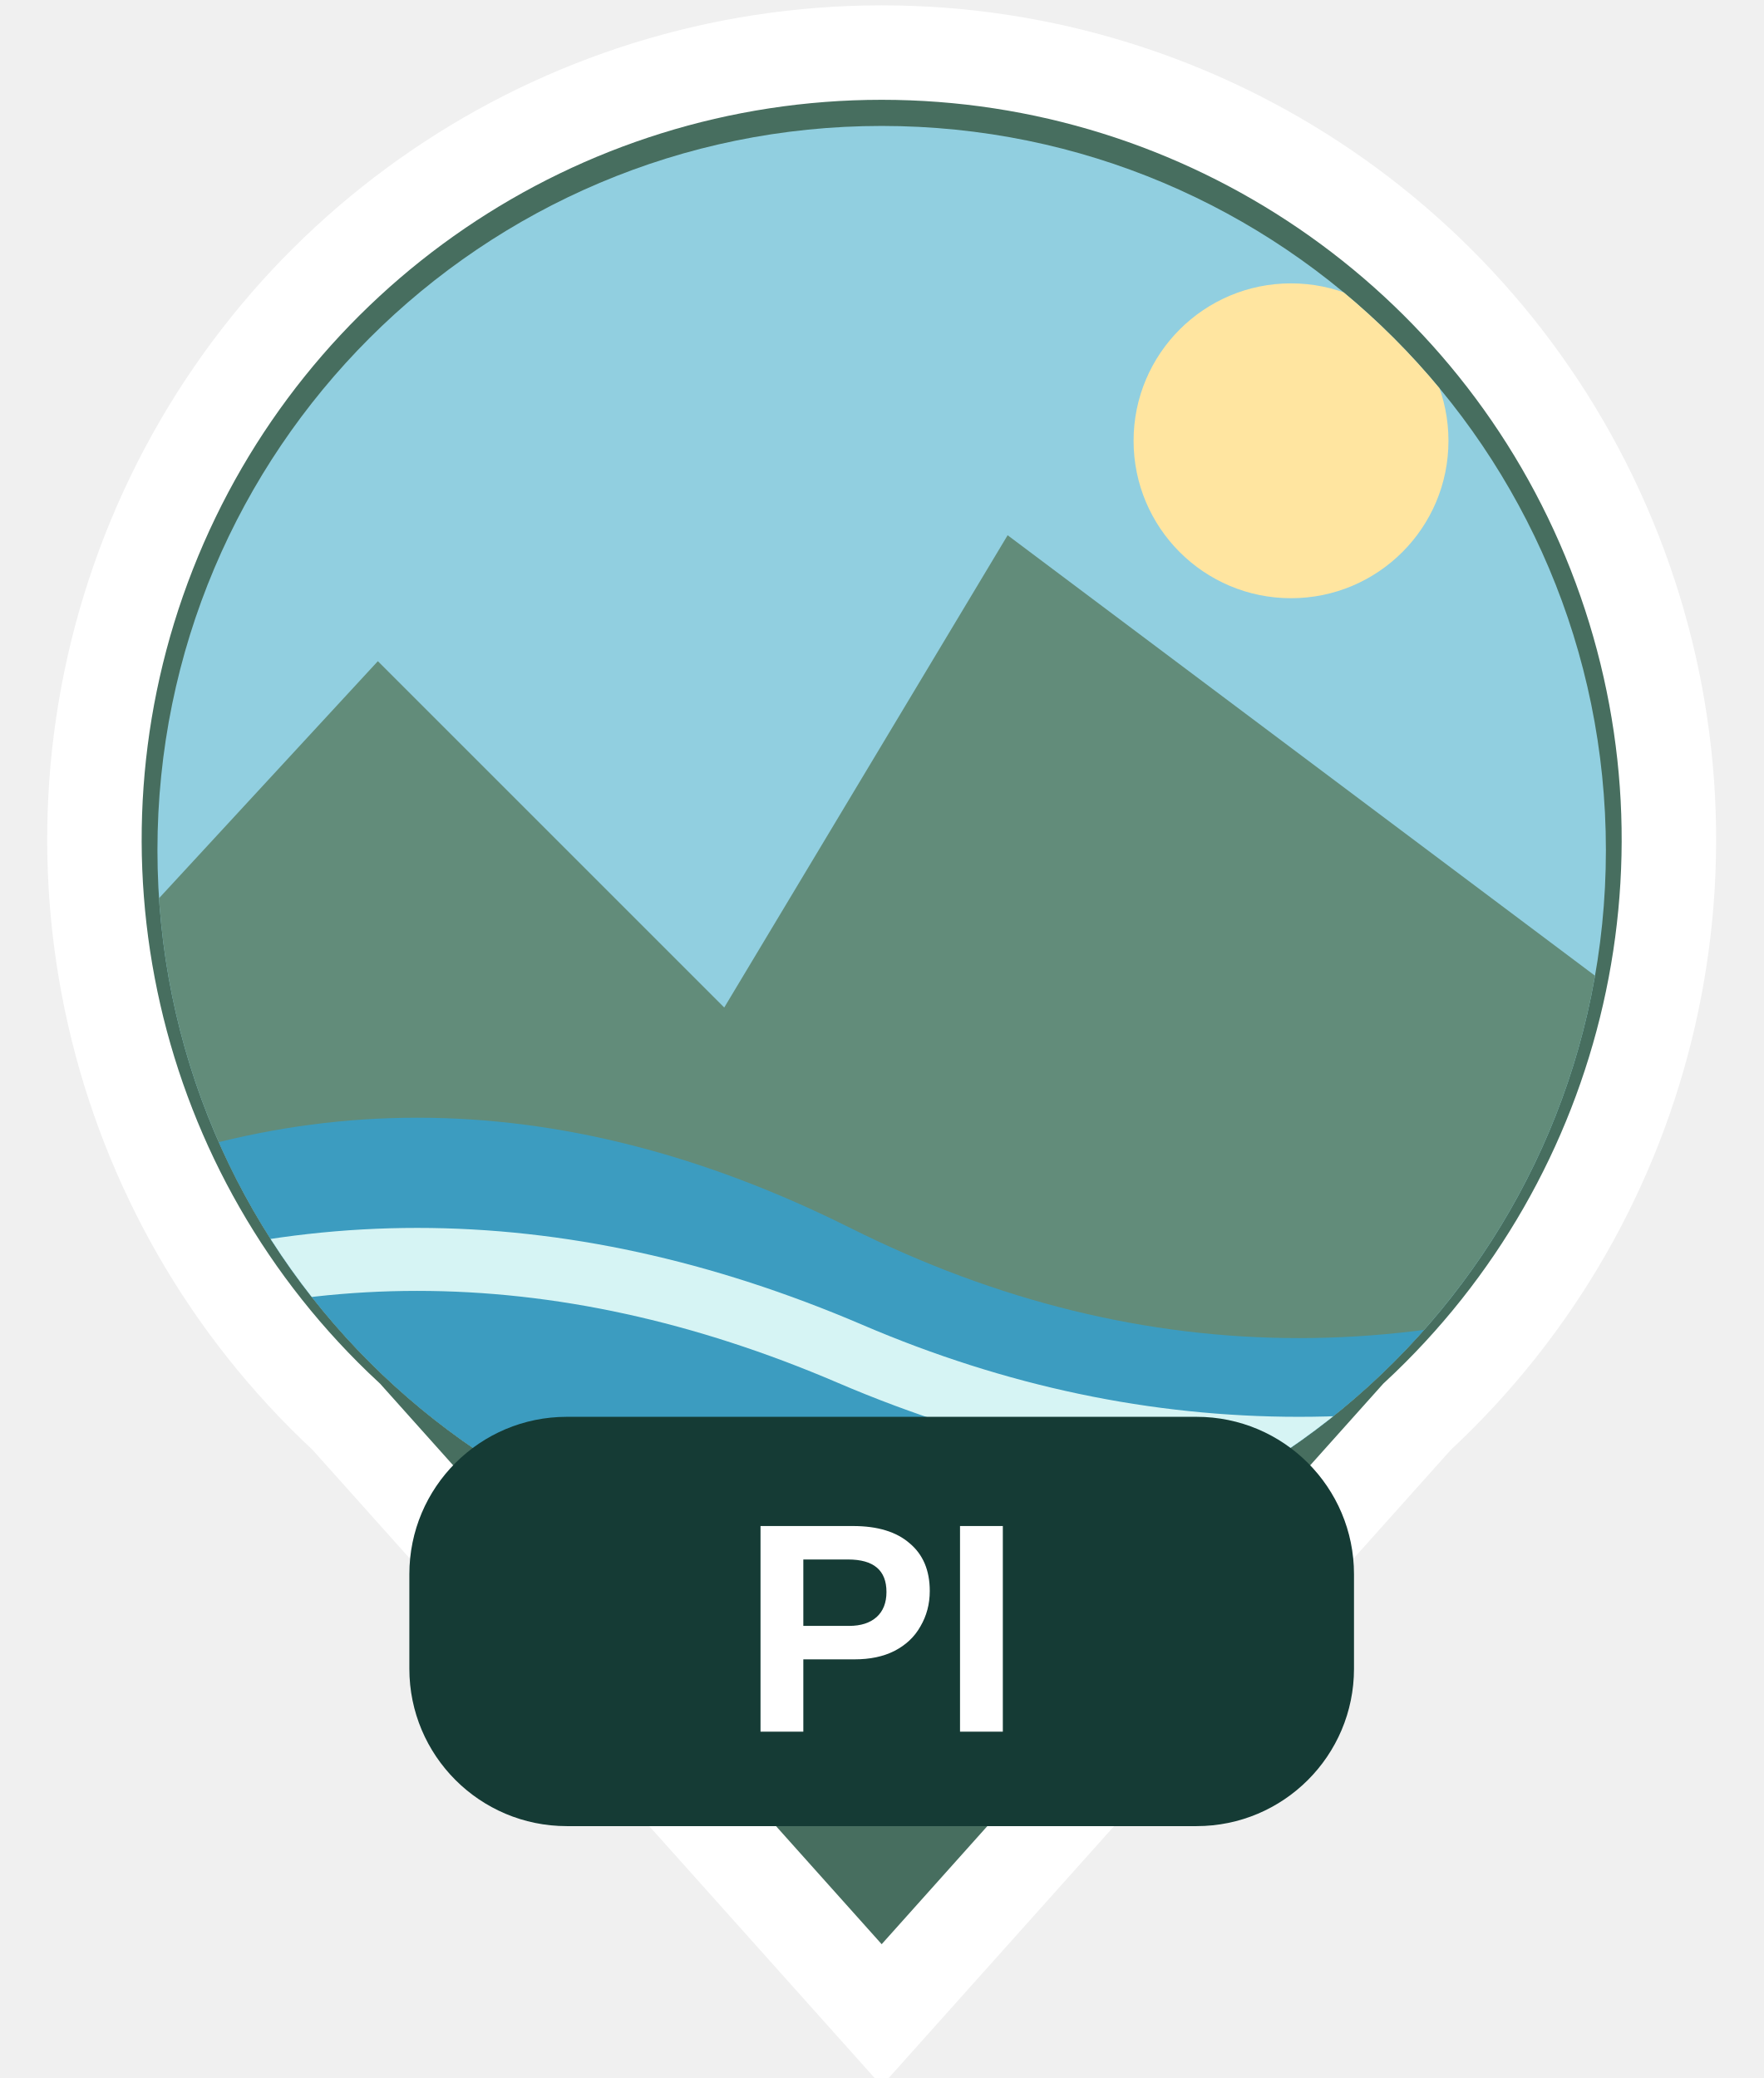
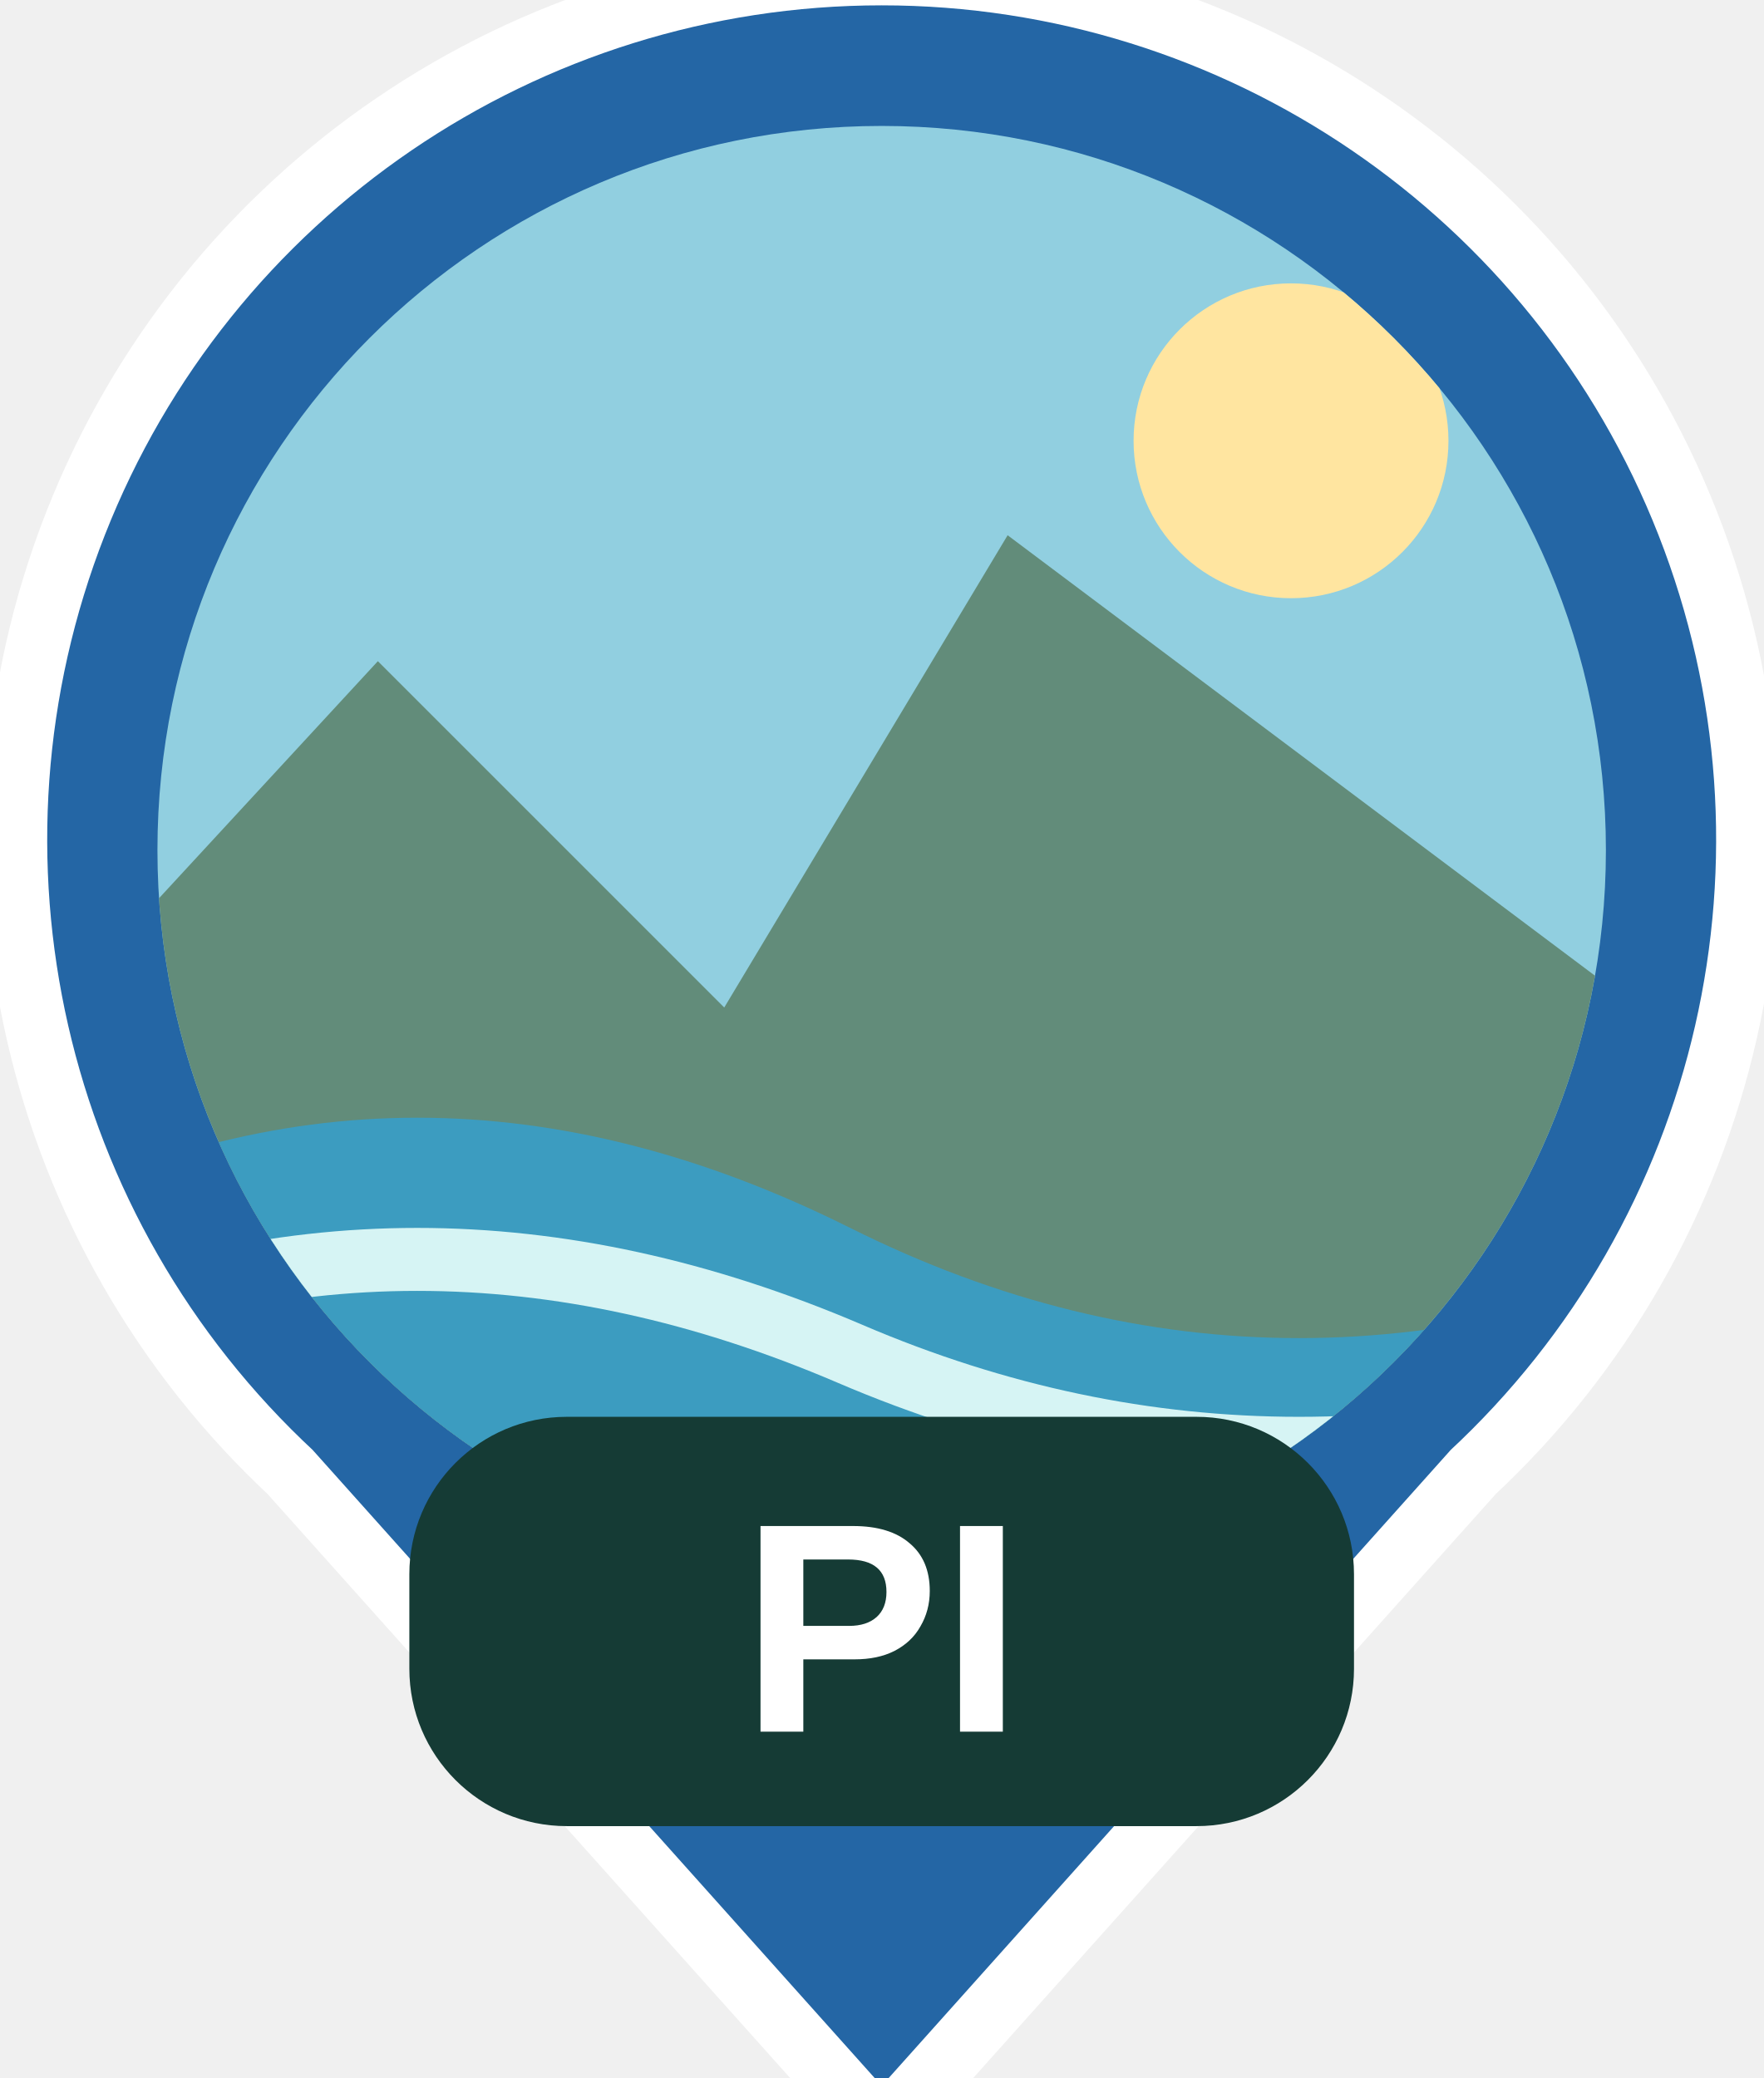
<svg xmlns="http://www.w3.org/2000/svg" viewBox="0 0 56 66">
  <defs>
    <clipPath id="scene">
      <circle cx="28" cy="27" r="23" />
    </clipPath>
  </defs>
-   <path d="M28 64 11 45A25 25 0 1 1 45 45Z" fill="#476e5f" stroke="white" stroke-width="3" />
+   <path d="M28 64 11 45A25 25 0 1 1 45 45Z" fill="#476e5f" stroke="white" stroke-width="7" />
+   <path d="M28 64 11 45A25 25 0 1 1 45 45Z" fill="#2466a5" stroke="#2466a5" stroke-width="3" />
  <g clip-path="url(#scene)">
    <circle cx="28" cy="27" r="23" fill="#91cfe0" />
    <circle cx="41" cy="14" r="5" fill="#ffe5a0" />
    <path d="M0 34 12 21l11 11 9-15 24 18v15H0Z" fill="#628c7a" />
    <path d="M0 39Q13 32 27 39T56 39v13H0Z" fill="#3c9cc0" />
    <path d="M0 43Q13 37 27 43T56 43" stroke="#d6f4f4" stroke-width="2" fill="none" />
  </g>
  <rect x="13" y="45" width="30" height="13" rx="5" fill="#153b35" />
  <text x="28" y="55" text-anchor="middle" font-family="Arial,sans-serif" font-size="9.5" font-weight="bold" fill="white">PI</text>
</svg>
